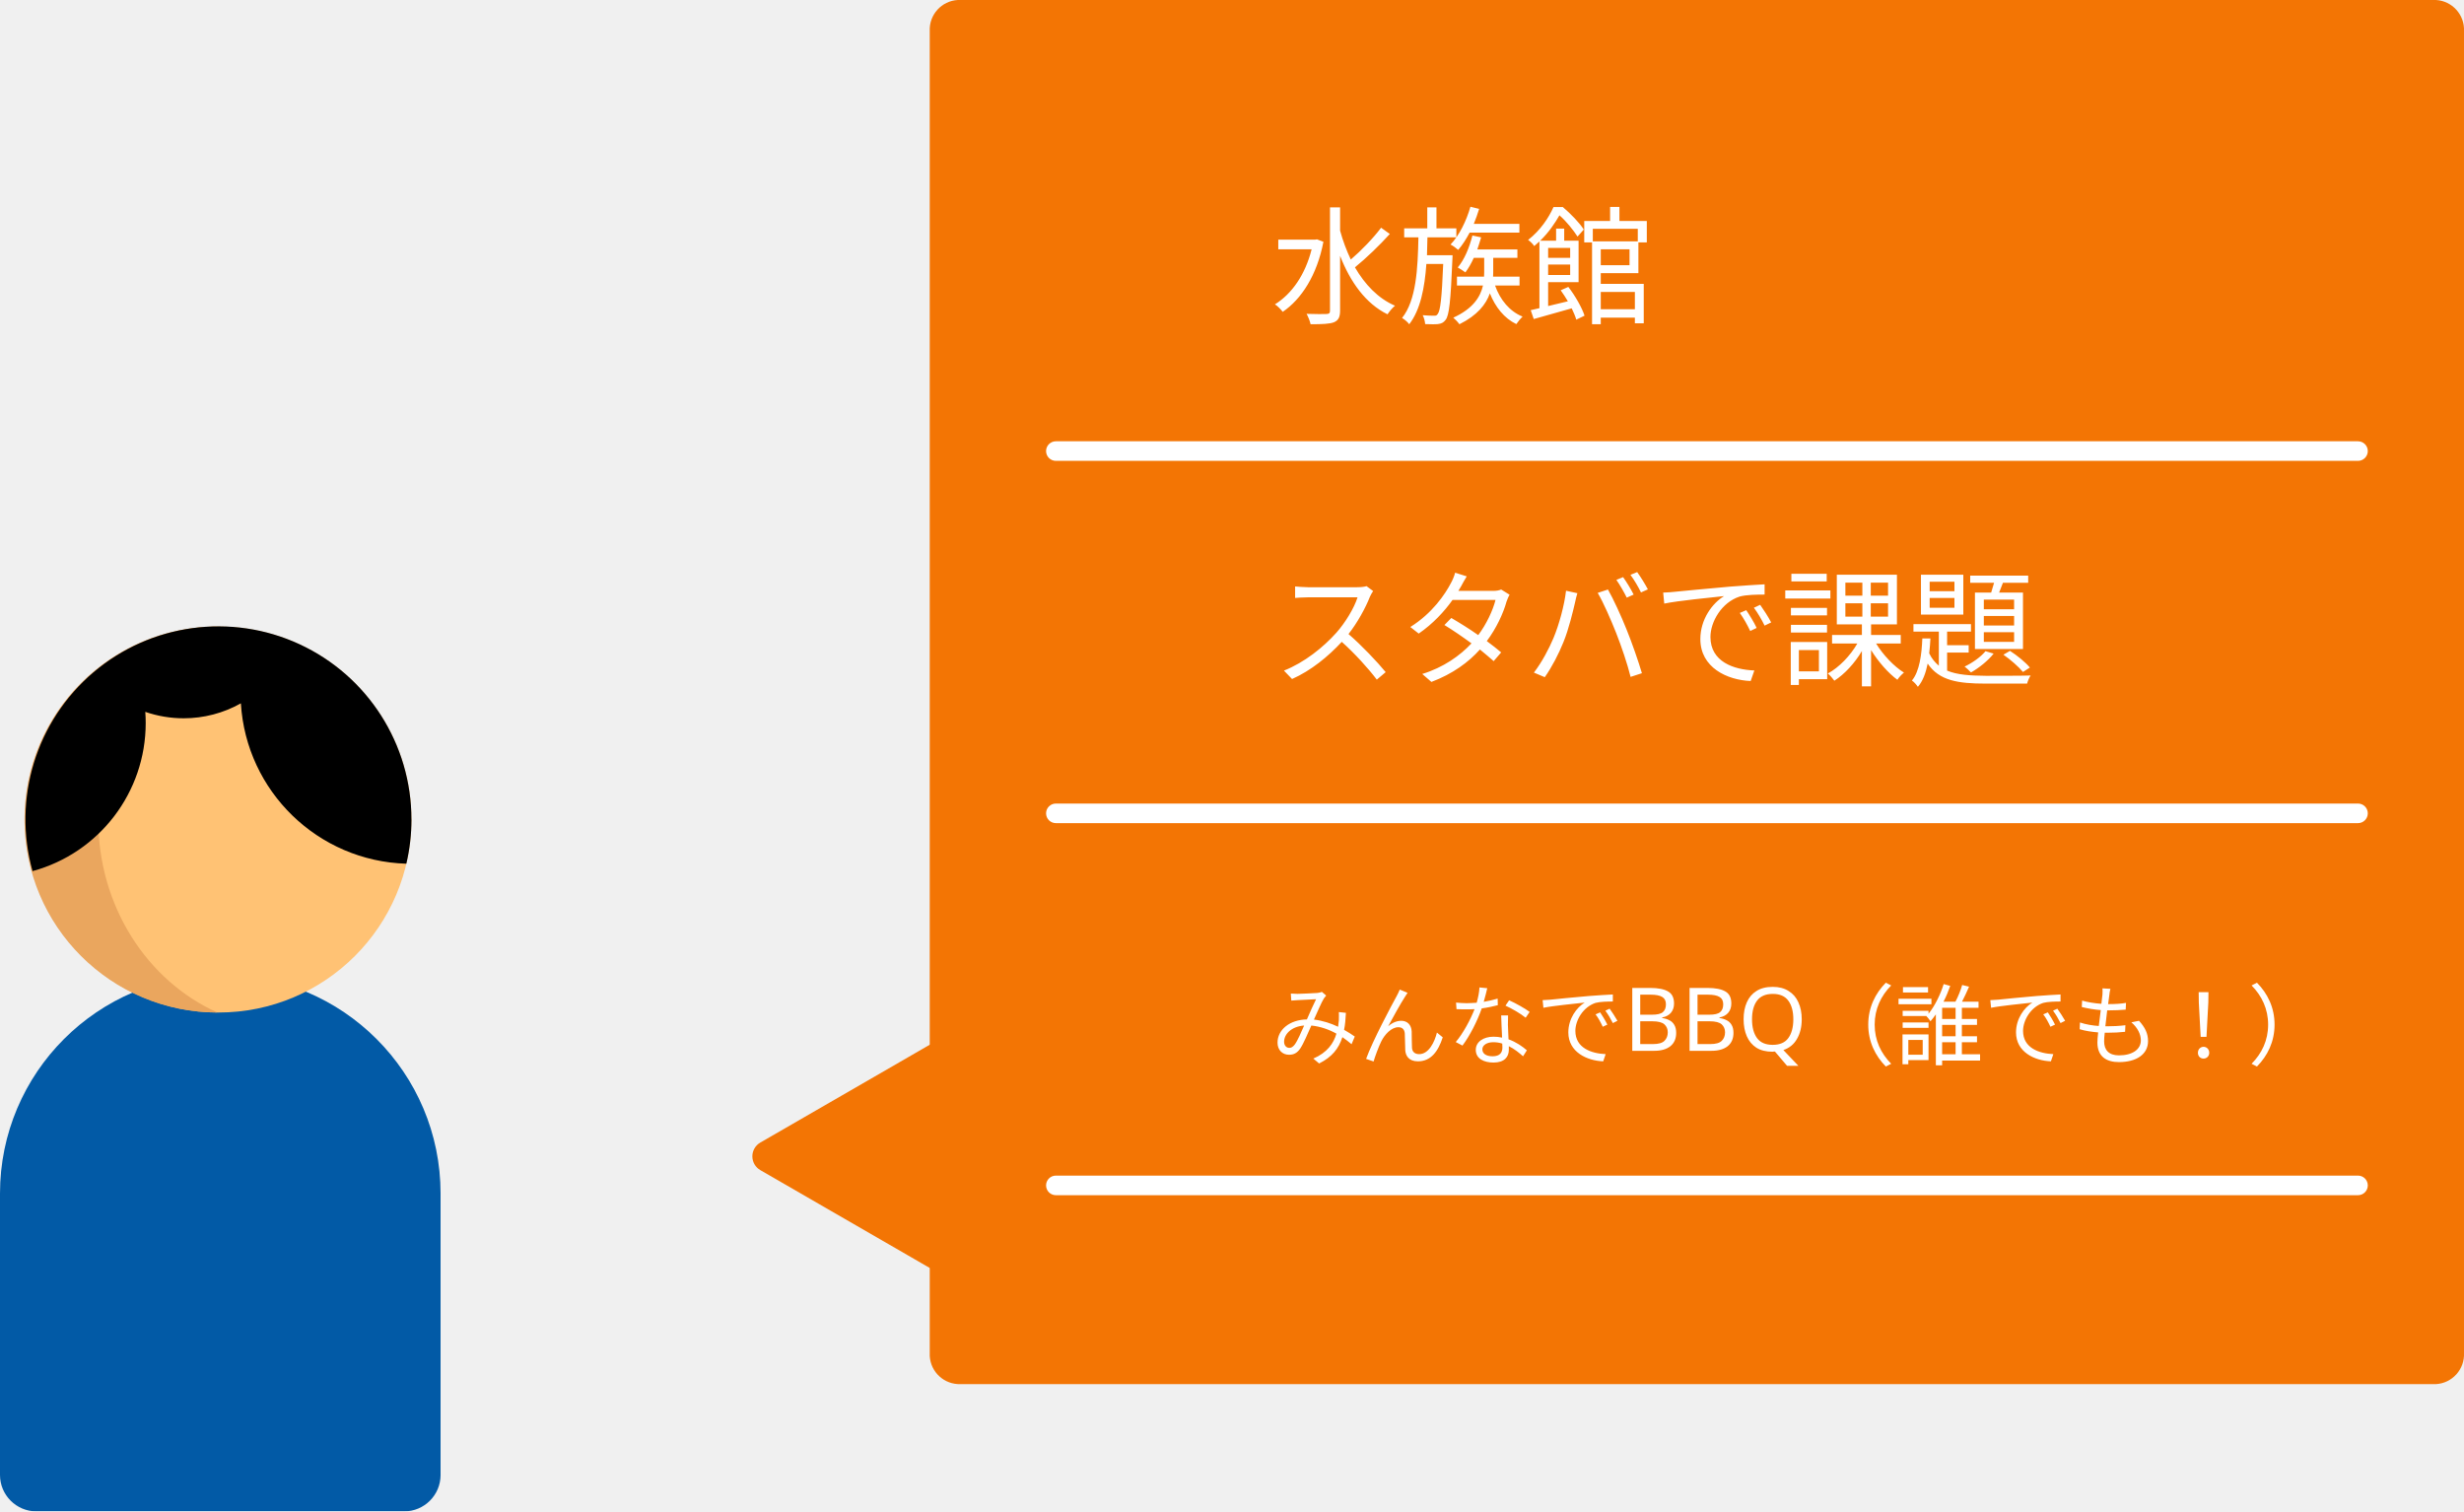
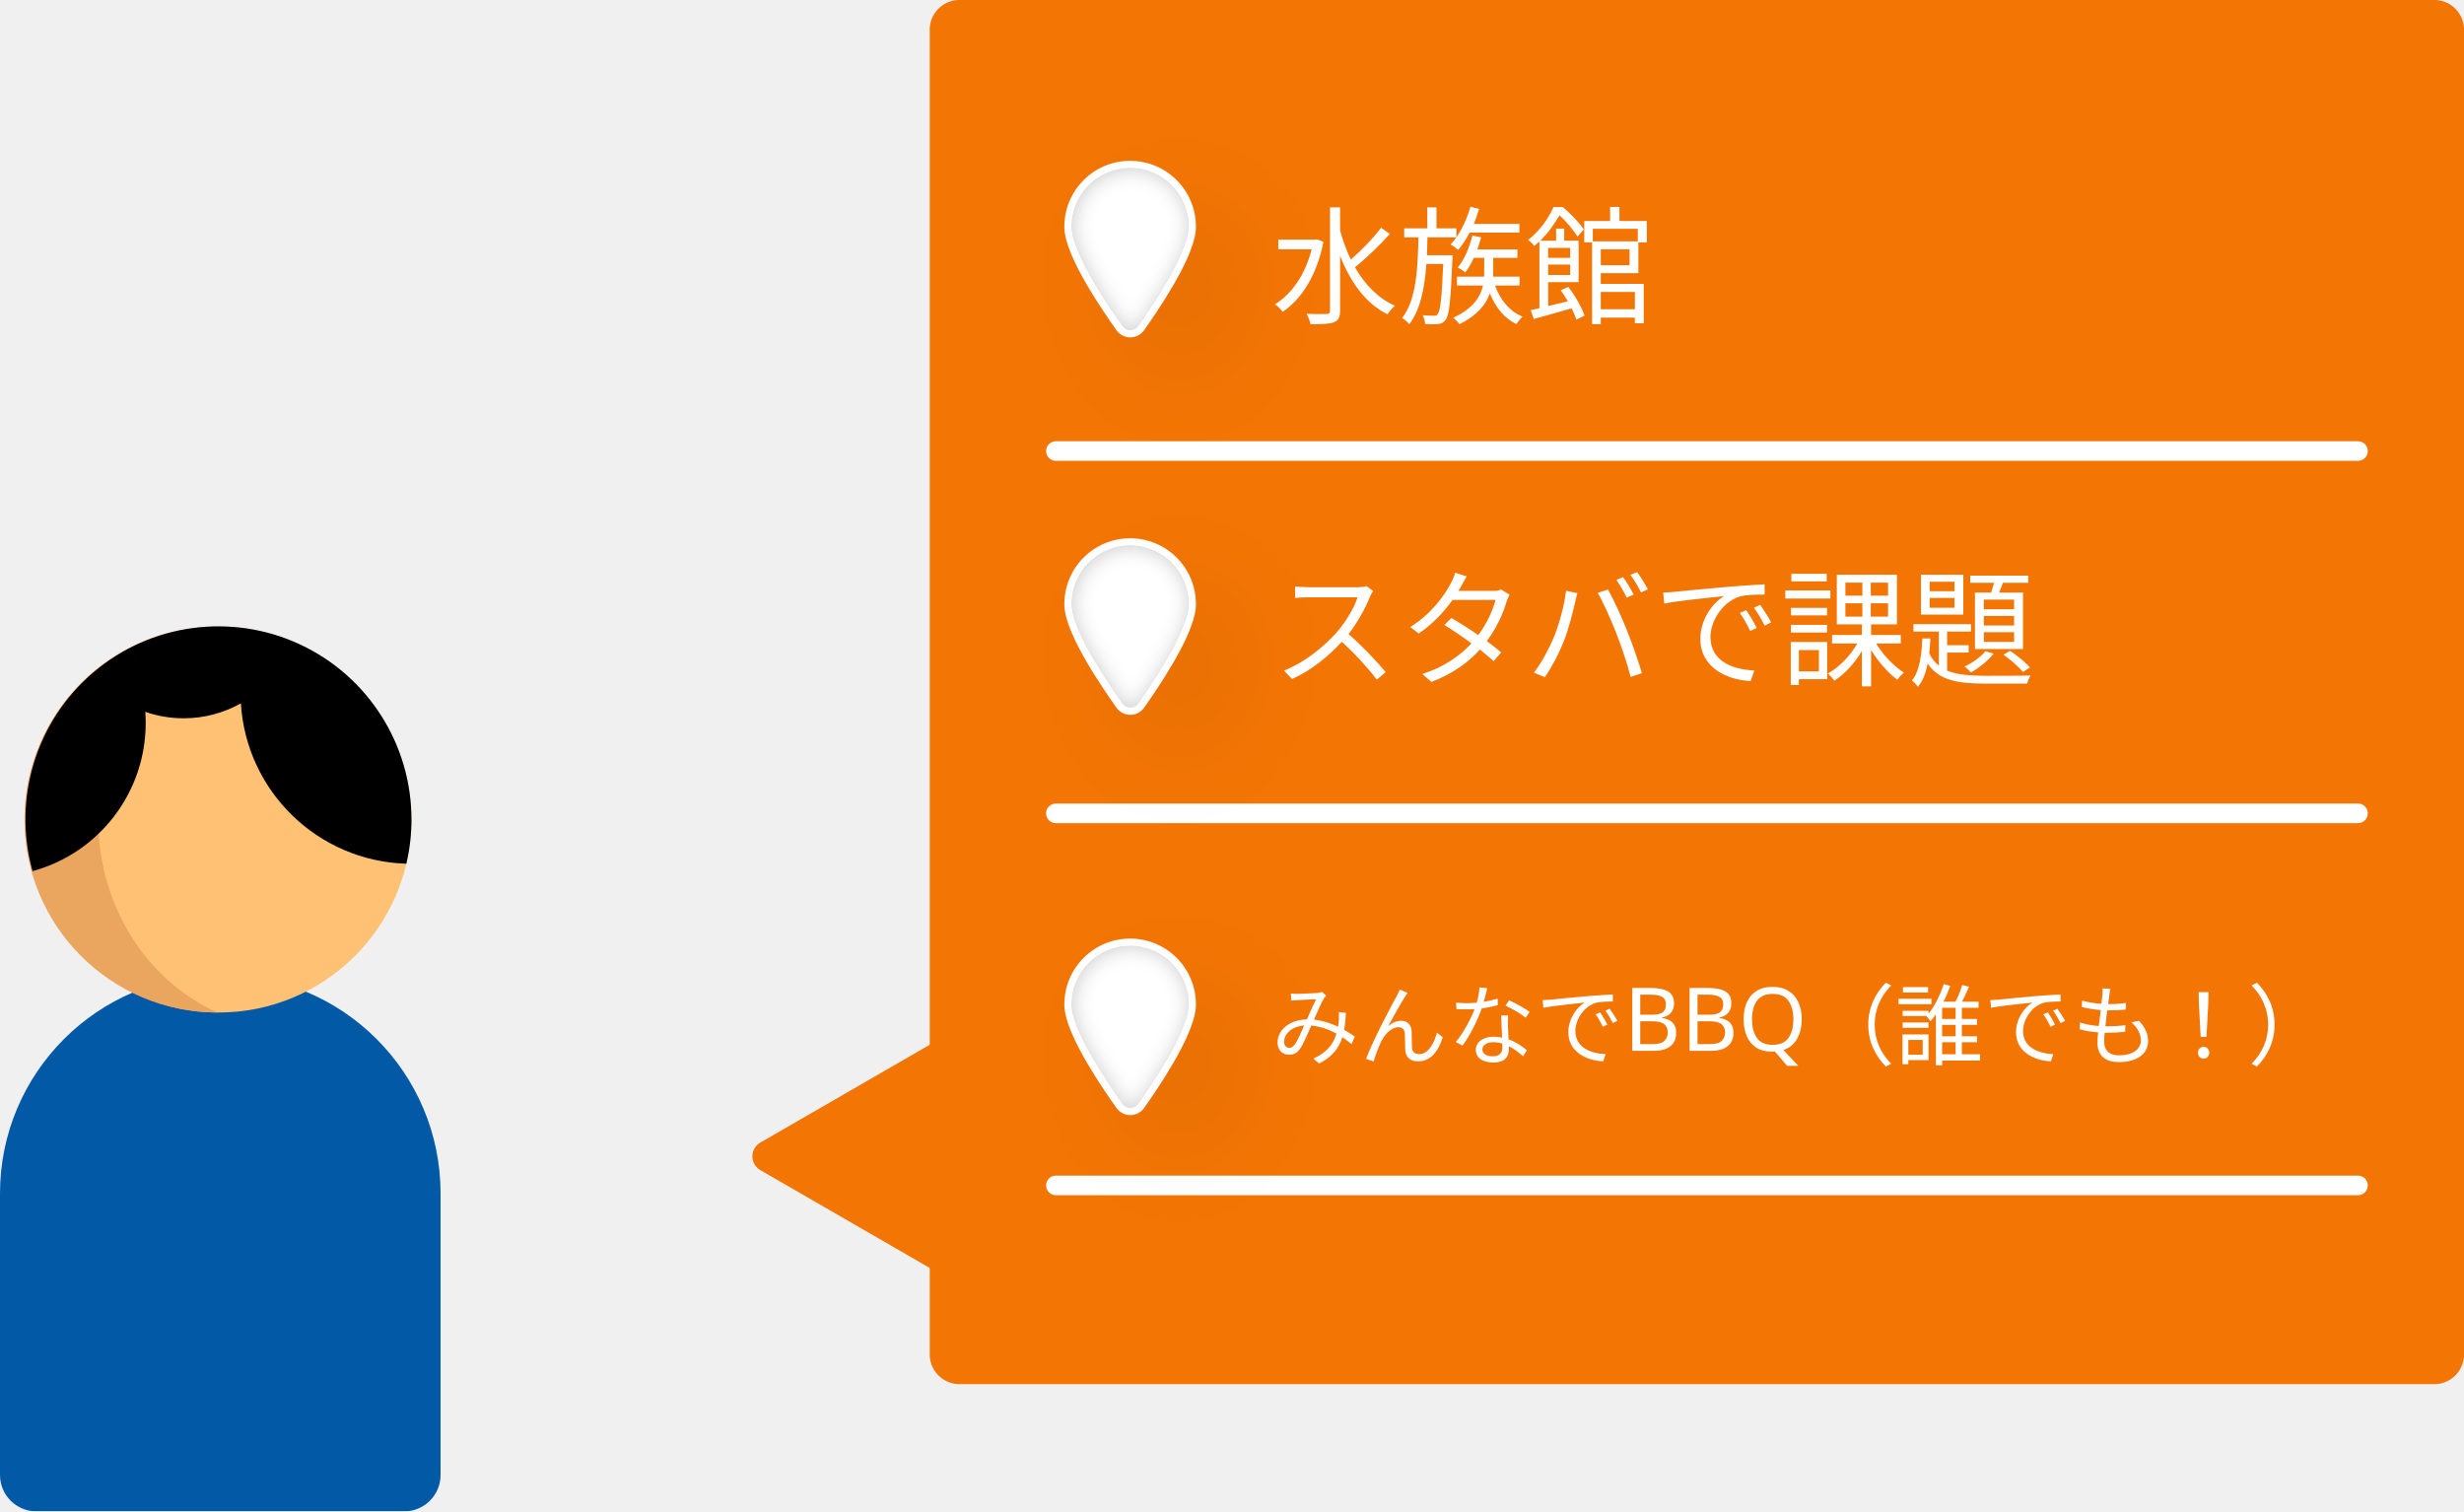
<svg xmlns="http://www.w3.org/2000/svg" width="251.672" height="154.363" viewBox="0 0 251.672 154.363">
  <defs>
    <clipPath id="clip-path">
      <rect id="長方形_131" data-name="長方形 131" width="156.708" height="141.363" fill="none" />
    </clipPath>
    <clipPath id="clip-path-2">
      <rect id="長方形_132" data-name="長方形 132" width="20.756" height="23.469" fill="none" />
    </clipPath>
    <clipPath id="clip-path-3">
      <rect id="長方形_155" data-name="長方形 155" width="45" height="90.372" fill="none" />
    </clipPath>
    <clipPath id="clip-path-4">
      <rect id="長方形_154" data-name="長方形 154" width="45" height="54.782" fill="none" />
    </clipPath>
+     <filter id="パス_71" x="98.714" y="6.426" width="43.434" height="48.029" filterUnits="userSpaceOnUse">
+       <feOffset dx="5" dy="5" input="SourceAlpha" />
+       <feGaussianBlur stdDeviation="5" result="blur" />
+       <feFlood flood-opacity="0.051" />
+       <feComposite operator="in" in2="blur" />
+       <feComposite in="SourceGraphic" />
+     </filter>
+     <filter id="パス_72">
+       <feOffset dx="0.1" dy="0.1" input="SourceAlpha" />
+       <feGaussianBlur stdDeviation="1" result="blur-2" />
+       <feFlood flood-opacity="0.204" result="color" />
+       <feComposite operator="out" in="SourceGraphic" in2="blur-2" />
+       <feComposite operator="in" in="color" />
+       <feComposite operator="in" in2="SourceGraphic" />
+     </filter>
+     <filter id="パス_71-2" x="98.714" y="44.977" width="43.434" height="48.029" filterUnits="userSpaceOnUse">
+       <feOffset dx="5" dy="5" input="SourceAlpha" />
+       <feGaussianBlur stdDeviation="5" result="blur-3" />
+       <feFlood flood-opacity="0.051" />
+       <feComposite operator="in" in2="blur-3" />
+       <feComposite in="SourceGraphic" />
+     </filter>
+     <filter id="パス_72-2">
+       <feOffset dx="0.1" dy="0.1" input="SourceAlpha" />
+       <feGaussianBlur stdDeviation="1" result="blur-4" />
+       <feFlood flood-opacity="0.204" result="color-2" />
+       <feComposite operator="out" in="SourceGraphic" in2="blur-4" />
+       <feComposite operator="in" in="color-2" />
+       <feComposite operator="in" in2="SourceGraphic" />
+     </filter>
+     <filter id="パス_71-3" x="98.714" y="85.861" width="43.434" height="48.029" filterUnits="userSpaceOnUse">
+       <feOffset dx="5" dy="5" input="SourceAlpha" />
+       <feGaussianBlur stdDeviation="5" result="blur-5" />
+       <feFlood flood-opacity="0.051" />
+       <feComposite operator="in" in2="blur-5" />
+       <feComposite in="SourceGraphic" />
+     </filter>
+     <filter id="パス_72-3">
+       <feOffset dx="0.1" dy="0.1" input="SourceAlpha" />
+       <feGaussianBlur stdDeviation="1" result="blur-6" />
+       <feFlood flood-opacity="0.204" result="color-3" />
+       <feComposite operator="out" in="SourceGraphic" in2="blur-6" />
+       <feComposite operator="in" in="color-3" />
+       <feComposite operator="in" in2="SourceGraphic" />
+     </filter>
  </defs>
-   <g id="グループ_149" data-name="グループ 149" transform="translate(-6167.155 -13829.738)">
+   <g id="グループ_190" data-name="グループ 190" transform="translate(-6167.154 -13829.738)">
    <g id="グループ_147" data-name="グループ 147" transform="translate(6244 13829.738)">
      <g id="グループ_128" data-name="グループ 128" transform="translate(18.118 0)">
        <g id="グループ_114" data-name="グループ 114" transform="translate(0)" clip-path="url(#clip-path)">
          <path id="パス_26" data-name="パス 26" d="M208.522,141.363H57.558a3.04,3.04,0,0,1-2.872-3.183v-135A3.04,3.04,0,0,1,57.558,0H208.522a3.04,3.04,0,0,1,2.872,3.183v135a3.04,3.04,0,0,1-2.872,3.183" transform="translate(-54.686)" fill="#f37504" />
        </g>
      </g>
      <g id="グループ_129" data-name="グループ 129" transform="translate(0 106.367)" style="isolation: isolate">
        <g id="グループ_118" data-name="グループ 118" transform="translate(0 0)">
          <g id="グループ_117" data-name="グループ 117" clip-path="url(#clip-path-2)">
            <path id="パス_27" data-name="パス 27" d="M18.32,302.622.812,292.514a1.624,1.624,0,0,1,0-2.813L18.32,279.593A1.624,1.624,0,0,1,20.756,281v20.216a1.624,1.624,0,0,1-2.436,1.406" transform="translate(0 -279.373)" fill="#f37504" />
          </g>
        </g>
      </g>
    </g>
    <rect id="長方形_148" data-name="長方形 148" width="135" height="2" rx="1" transform="translate(6274 13874.808)" fill="#fff" />
    <rect id="長方形_149" data-name="長方形 149" width="135" height="2" rx="1" transform="translate(6274 13911.808)" fill="#fff" />
    <rect id="長方形_150" data-name="長方形 150" width="135" height="2" rx="1" transform="translate(6274 13949.808)" fill="#fff" />
    <text id="水族館" transform="translate(6297 13861.808)" fill="#fff" font-size="13" font-family="HiraKakuProN-W3, Hiragino Kaku Gothic ProN">
      <tspan x="0" y="0">水族館</tspan>
    </text>
    <text id="スタバで課題" transform="translate(6297 13898.808)" fill="#fff" font-size="13" font-family="HiraKakuProN-W3, Hiragino Kaku Gothic ProN">
      <tspan x="0" y="0">スタバで課題</tspan>
    </text>
    <text id="みんなでBBQ_誰でも_" data-name="みんなでBBQ（誰でも！）" transform="translate(6297 13937.808)" fill="#fff" font-size="9" font-family="HiraKakuProN-W3, Hiragino Kaku Gothic ProN">
      <tspan x="0" y="0">みんなでBBQ（誰でも！）</tspan>
    </text>
  </g>
-   <g id="グループ_163" data-name="グループ 163" transform="translate(0 63.991)">
+   <g id="グループ_191" data-name="グループ 191" transform="translate(0 63.991)">
    <g id="グループ_161" data-name="グループ 161" clip-path="url(#clip-path-3)">
      <g id="グループ_160" data-name="グループ 160" transform="translate(0 35.589)" style="isolation: isolate">
        <g id="グループ_159" data-name="グループ 159">
          <g id="グループ_158" data-name="グループ 158" clip-path="url(#clip-path-4)">
            <path id="パス_54" data-name="パス 54" d="M41.281,150.478H3.719A3.719,3.719,0,0,1,0,146.759V118.01A22.314,22.314,0,0,1,22.314,95.7h.372A22.314,22.314,0,0,1,45,118.01v28.749a3.719,3.719,0,0,1-3.719,3.719" transform="translate(0 -95.696)" fill="#025aa6" />
          </g>
        </g>
      </g>
      <path id="パス_55" data-name="パス 55" d="M46.421,19.711A19.711,19.711,0,1,1,26.711,0,19.711,19.711,0,0,1,46.421,19.711" transform="translate(-4.397)" fill="#ffc274" />
      <path id="パス_56" data-name="パス 56" d="M14.432,19.715c0-8.889,5.028-16.505,12.173-19.708a19.708,19.708,0,0,0,0,39.416C19.46,36.22,14.432,28.6,14.432,19.715" transform="translate(-4.397 -0.004)" fill="#eaa65e" />
      <path id="パス_57" data-name="パス 57" d="M46.421,19.711a19.711,19.711,0,1,0-38.7,5.268A15.673,15.673,0,0,0,19.279,9.855c0-.385-.013-.766-.042-1.141a12.008,12.008,0,0,0,3.92.656A11.889,11.889,0,0,0,29,7.842,17.448,17.448,0,0,0,45.9,24.222a19.751,19.751,0,0,0,.525-4.511" transform="translate(-4.397)" />
    </g>
  </g>
+   <g id="yet" transform="translate(98.714 6.426)">
+     <g transform="matrix(1, 0, 0, 1, -98.71, -6.43)" filter="url(#パス_71)">
+       <path id="パス_71-4" data-name="パス 71" d="M16.736,28.029a1.722,1.722,0,0,1-1.4-.717c-.65-.906-1.91-2.716-3.045-4.663C10,18.71,10,17.21,10,16.717a6.717,6.717,0,1,1,13.434,0c0,.492,0,1.991-2.277,5.927-1.126,1.947-2.376,3.757-3.021,4.663a1.721,1.721,0,0,1-1.4.722" transform="translate(98.71 6.43)" fill="#fff" />
+     </g>
+     <g data-type="innerShadowGroup">
+       <path id="パス_72-4" data-name="パス 72" d="M31.029,41.614a1.013,1.013,0,0,1-.821-.422c-.643-.9-1.888-2.685-3.008-4.607C25,32.812,25,31.455,25,31.009a6.009,6.009,0,0,1,12.019,0,4.532,4.532,0,0,1-.254,1.465,21.041,21.041,0,0,1-1.928,4.108c-1.111,1.921-2.347,3.711-2.985,4.607a1.012,1.012,0,0,1-.823.424" transform="translate(-14.293 -14.293)" fill="#fff" />
+       <g transform="matrix(1, 0, 0, 1, -98.71, -6.43)" filter="url(#パス_72)">
+         <path id="パス_72-5" data-name="パス 72" d="M31.029,41.614a1.013,1.013,0,0,1-.821-.422c-.643-.9-1.888-2.685-3.008-4.607C25,32.812,25,31.455,25,31.009a6.009,6.009,0,0,1,12.019,0,4.532,4.532,0,0,1-.254,1.465,21.041,21.041,0,0,1-1.928,4.108c-1.111,1.921-2.347,3.711-2.985,4.607a1.012,1.012,0,0,1-.823.424" transform="translate(84.42 -7.87)" fill="#fff" />
+       </g>
+     </g>
+     <path id="パス_73" data-name="パス 73" d="M10,10H23.434V28.029H10Z" transform="translate(0 0)" fill="none" />
+   </g>
+   <g id="yet-2" data-name="yet" transform="translate(98.714 44.977)">
+     <g transform="matrix(1, 0, 0, 1, -98.71, -44.98)" filter="url(#パス_71-2)">
+       <path id="パス_71-5" data-name="パス 71" d="M16.736,28.029a1.722,1.722,0,0,1-1.4-.717c-.65-.906-1.91-2.716-3.045-4.663C10,18.71,10,17.21,10,16.717a6.717,6.717,0,1,1,13.434,0c0,.492,0,1.991-2.277,5.927-1.126,1.947-2.376,3.757-3.021,4.663a1.721,1.721,0,0,1-1.4.722" transform="translate(98.71 44.98)" fill="#fff" />
+     </g>
+     <g data-type="innerShadowGroup">
+       <path id="パス_72-6" data-name="パス 72" d="M31.029,41.614a1.013,1.013,0,0,1-.821-.422c-.643-.9-1.888-2.685-3.008-4.607C25,32.812,25,31.455,25,31.009a6.009,6.009,0,0,1,12.019,0,4.532,4.532,0,0,1-.254,1.465,21.041,21.041,0,0,1-1.928,4.108c-1.111,1.921-2.347,3.711-2.985,4.607a1.012,1.012,0,0,1-.823.424" transform="translate(-14.293 -14.293)" fill="#fff" />
+       <g transform="matrix(1, 0, 0, 1, -98.71, -44.98)" filter="url(#パス_72-2)">
+         <path id="パス_72-7" data-name="パス 72" d="M31.029,41.614a1.013,1.013,0,0,1-.821-.422c-.643-.9-1.888-2.685-3.008-4.607C25,32.812,25,31.455,25,31.009a6.009,6.009,0,0,1,12.019,0,4.532,4.532,0,0,1-.254,1.465,21.041,21.041,0,0,1-1.928,4.108c-1.111,1.921-2.347,3.711-2.985,4.607a1.012,1.012,0,0,1-.823.424" transform="translate(84.42 30.68)" fill="#fff" />
+       </g>
+     </g>
+     <path id="パス_73-2" data-name="パス 73" d="M10,10H23.434V28.029H10Z" transform="translate(0 0)" fill="none" />
+   </g>
+   <g id="yet-3" data-name="yet" transform="translate(98.714 85.861)">
+     <g transform="matrix(1, 0, 0, 1, -98.71, -85.86)" filter="url(#パス_71-3)">
+       <path id="パス_71-6" data-name="パス 71" d="M16.736,28.029a1.722,1.722,0,0,1-1.4-.717c-.65-.906-1.91-2.716-3.045-4.663C10,18.71,10,17.21,10,16.717a6.717,6.717,0,1,1,13.434,0c0,.492,0,1.991-2.277,5.927-1.126,1.947-2.376,3.757-3.021,4.663a1.721,1.721,0,0,1-1.4.722" transform="translate(98.71 85.86)" fill="#fff" />
+     </g>
+     <g data-type="innerShadowGroup">
+       <path id="パス_72-8" data-name="パス 72" d="M31.029,41.614a1.013,1.013,0,0,1-.821-.422c-.643-.9-1.888-2.685-3.008-4.607C25,32.812,25,31.455,25,31.009a6.009,6.009,0,0,1,12.019,0,4.532,4.532,0,0,1-.254,1.465,21.041,21.041,0,0,1-1.928,4.108c-1.111,1.921-2.347,3.711-2.985,4.607a1.012,1.012,0,0,1-.823.424" transform="translate(-14.293 -14.293)" fill="#fff" />
+       <g transform="matrix(1, 0, 0, 1, -98.71, -85.86)" filter="url(#パス_72-3)">
+         <path id="パス_72-9" data-name="パス 72" d="M31.029,41.614a1.013,1.013,0,0,1-.821-.422c-.643-.9-1.888-2.685-3.008-4.607C25,32.812,25,31.455,25,31.009a6.009,6.009,0,0,1,12.019,0,4.532,4.532,0,0,1-.254,1.465,21.041,21.041,0,0,1-1.928,4.108c-1.111,1.921-2.347,3.711-2.985,4.607a1.012,1.012,0,0,1-.823.424" transform="translate(84.42 71.57)" fill="#fff" />
+       </g>
+     </g>
+     <path id="パス_73-3" data-name="パス 73" d="M10,10H23.434V28.029H10Z" transform="translate(0 0)" fill="none" />
+   </g>
</svg>
